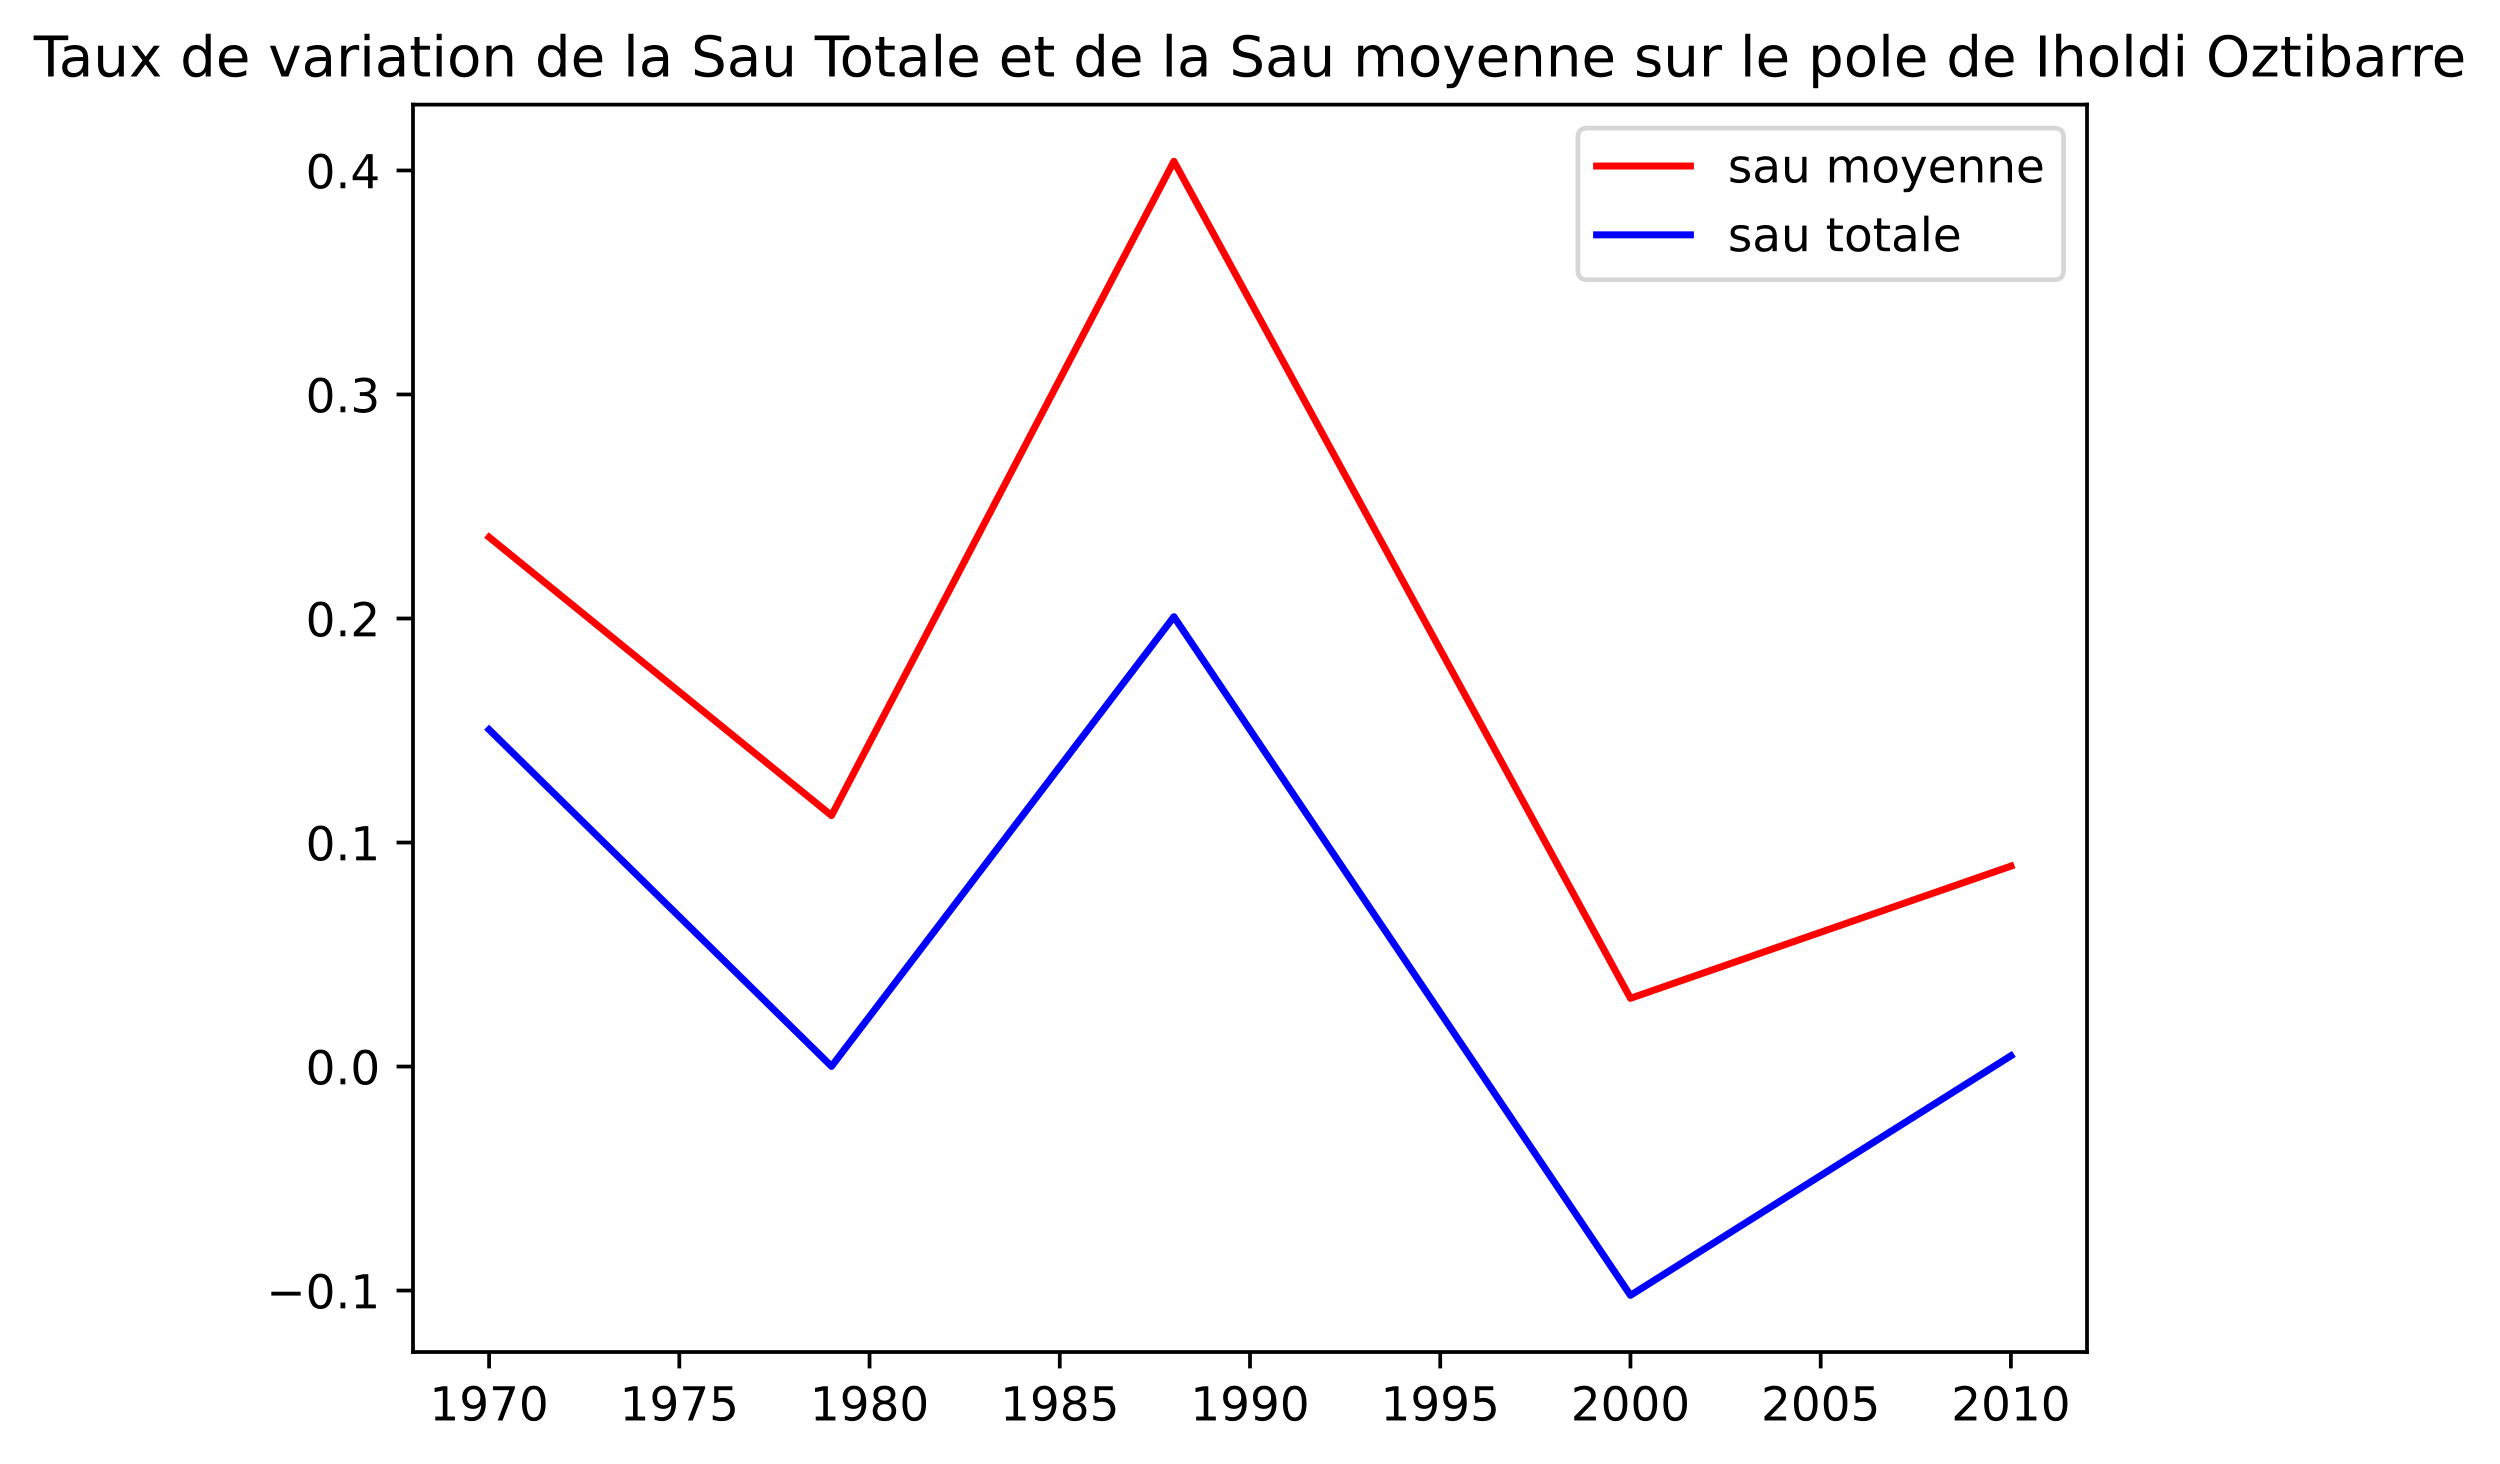
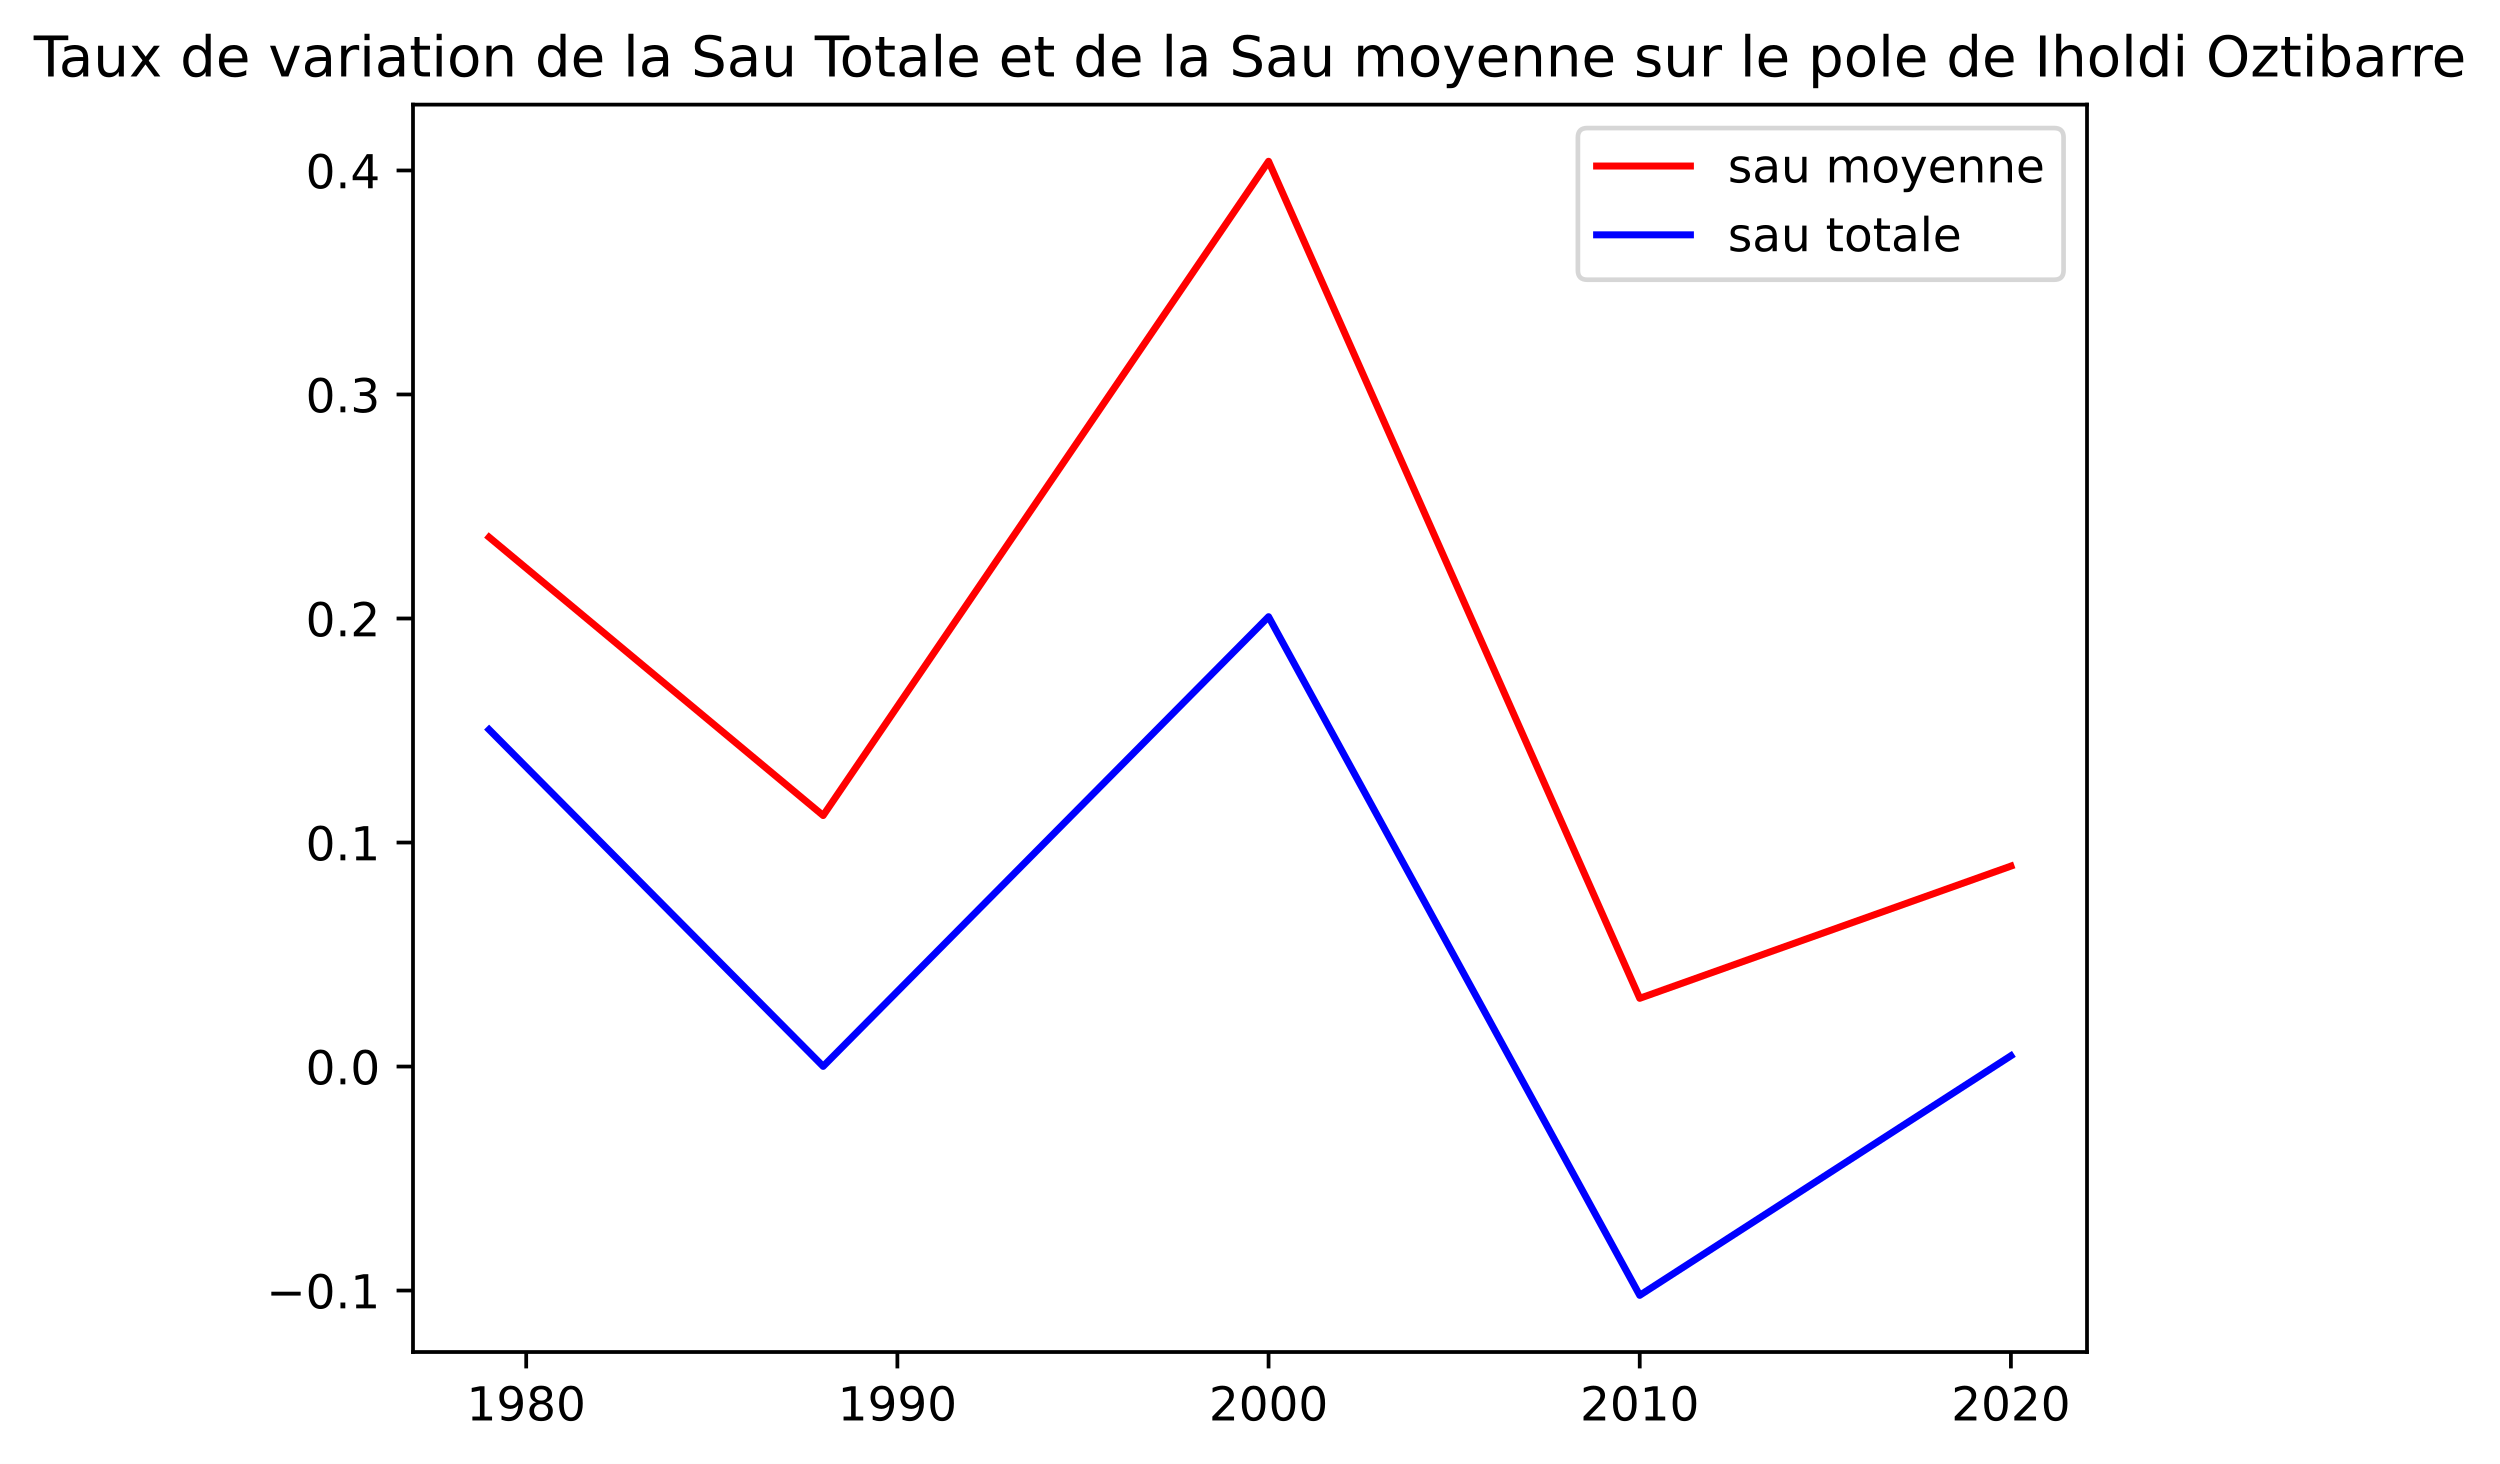
<svg xmlns="http://www.w3.org/2000/svg" xmlns:xlink="http://www.w3.org/1999/xlink" width="533.332pt" height="312.308pt" viewBox="0 0 533.332 312.308" version="1.1">
  <defs>
    <style type="text/css">*{stroke-linejoin: round; stroke-linecap: butt}</style>
  </defs>
  <g id="figure_1">
    <g id="patch_1">
      <path d="M 0 312.308  L 533.332 312.308  L 533.332 0  L 0 0  z " style="fill: #ffffff" />
    </g>
    <g id="axes_1">
      <g id="patch_2">
        <path d="M 88.106 288.43  L 445.226 288.43  L 445.226 22.318  L 88.106 22.318  z " style="fill: #ffffff" />
      </g>
      <g id="matplotlib.axis_1">
        <g id="xtick_1">
          <g id="line2d_1">
            <defs>
-               <path id="mda665d61d0" d="M 0 0  L 0 3.5  " style="stroke: #000000; stroke-width: 0.8" />
+               <path id="mbf815a93e1" d="M 0 0  L 0 3.5  " style="stroke: #000000; stroke-width: 0.8" />
            </defs>
            <g>
-               <use xlink:href="#mda665d61d0" x="104.339" y="288.43" style="stroke: #000000; stroke-width: 0.8" />
+               <use xlink:href="#mbf815a93e1" x="112.257" y="288.43" style="stroke: #000000; stroke-width: 0.8" />
            </g>
          </g>
          <g id="text_1">
-             <g transform="translate(91.61398 303.0286) scale(0.1 -0.1)">
+             <g transform="translate(99.53238 303.0286) scale(0.1 -0.1)">
              <defs>
                <path id="DejaVuSans-31" d="M 794 531  L 1825 531  L 1825 4091  L 703 3866  L 703 4441  L 1819 4666  L 2450 4666  L 2450 531  L 3481 531  L 3481 0  L 794 0  L 794 531  z " transform="scale(0.015625)" />
                <path id="DejaVuSans-39" d="M 703 97  L 703 672  Q 941 559 1184 500  Q 1428 441 1663 441  Q 2288 441 2617 861  Q 2947 1281 2994 2138  Q 2813 1869 2534 1725  Q 2256 1581 1919 1581  Q 1219 1581 811 2004  Q 403 2428 403 3163  Q 403 3881 828 4315  Q 1253 4750 1959 4750  Q 2769 4750 3195 4129  Q 3622 3509 3622 2328  Q 3622 1225 3098 567  Q 2575 -91 1691 -91  Q 1453 -91 1209 -44  Q 966 3 703 97  z M 1959 2075  Q 2384 2075 2632 2365  Q 2881 2656 2881 3163  Q 2881 3666 2632 3958  Q 2384 4250 1959 4250  Q 1534 4250 1286 3958  Q 1038 3666 1038 3163  Q 1038 2656 1286 2365  Q 1534 2075 1959 2075  z " transform="scale(0.015625)" />
-                 <path id="DejaVuSans-37" d="M 525 4666  L 3525 4666  L 3525 4397  L 1831 0  L 1172 0  L 2766 4134  L 525 4134  L 525 4666  z " transform="scale(0.015625)" />
+                 <path id="DejaVuSans-38" d="M 2034 2216  Q 1584 2216 1326 1975  Q 1069 1734 1069 1313  Q 1069 891 1326 650  Q 1584 409 2034 409  Q 2484 409 2743 651  Q 3003 894 3003 1313  Q 3003 1734 2745 1975  Q 2488 2216 2034 2216  z M 1403 2484  Q 997 2584 770 2862  Q 544 3141 544 3541  Q 544 4100 942 4425  Q 1341 4750 2034 4750  Q 2731 4750 3128 4425  Q 3525 4100 3525 3541  Q 3525 3141 3298 2862  Q 3072 2584 2669 2484  Q 3125 2378 3379 2068  Q 3634 1759 3634 1313  Q 3634 634 3220 271  Q 2806 -91 2034 -91  Q 1263 -91 848 271  Q 434 634 434 1313  Q 434 1759 690 2068  Q 947 2378 1403 2484  z M 1172 3481  Q 1172 3119 1398 2916  Q 1625 2713 2034 2713  Q 2441 2713 2670 2916  Q 2900 3119 2900 3481  Q 2900 3844 2670 4047  Q 2441 4250 2034 4250  Q 1625 4250 1398 4047  Q 1172 3844 1172 3481  z " transform="scale(0.015625)" />
                <path id="DejaVuSans-30" d="M 2034 4250  Q 1547 4250 1301 3770  Q 1056 3291 1056 2328  Q 1056 1369 1301 889  Q 1547 409 2034 409  Q 2525 409 2770 889  Q 3016 1369 3016 2328  Q 3016 3291 2770 3770  Q 2525 4250 2034 4250  z M 2034 4750  Q 2819 4750 3233 4129  Q 3647 3509 3647 2328  Q 3647 1150 3233 529  Q 2819 -91 2034 -91  Q 1250 -91 836 529  Q 422 1150 422 2328  Q 422 3509 836 4129  Q 1250 4750 2034 4750  z " transform="scale(0.015625)" />
-               </defs>
-               <use xlink:href="#DejaVuSans-31" />
-               <use xlink:href="#DejaVuSans-39" x="63.623" />
-               <use xlink:href="#DejaVuSans-37" x="127.246" />
-               <use xlink:href="#DejaVuSans-30" x="190.869" />
-             </g>
-           </g>
-         </g>
-         <g id="xtick_2">
-           <g id="line2d_2">
-             <g>
-               <use xlink:href="#mda665d61d0" x="144.921" y="288.43" style="stroke: #000000; stroke-width: 0.8" />
-             </g>
-           </g>
-           <g id="text_2">
-             <g transform="translate(132.1958 303.0286) scale(0.1 -0.1)">
-               <defs>
-                 <path id="DejaVuSans-35" d="M 691 4666  L 3169 4666  L 3169 4134  L 1269 4134  L 1269 2991  Q 1406 3038 1543 3061  Q 1681 3084 1819 3084  Q 2600 3084 3056 2656  Q 3513 2228 3513 1497  Q 3513 744 3044 326  Q 2575 -91 1722 -91  Q 1428 -91 1123 -41  Q 819 9 494 109  L 494 744  Q 775 591 1075 516  Q 1375 441 1709 441  Q 2250 441 2565 725  Q 2881 1009 2881 1497  Q 2881 1984 2565 2268  Q 2250 2553 1709 2553  Q 1456 2553 1204 2497  Q 953 2441 691 2322  L 691 4666  z " transform="scale(0.015625)" />
-               </defs>
-               <use xlink:href="#DejaVuSans-31" />
-               <use xlink:href="#DejaVuSans-39" x="63.623" />
-               <use xlink:href="#DejaVuSans-37" x="127.246" />
-               <use xlink:href="#DejaVuSans-35" x="190.869" />
-             </g>
-           </g>
-         </g>
-         <g id="xtick_3">
-           <g id="line2d_3">
-             <g>
-               <use xlink:href="#mda665d61d0" x="185.503" y="288.43" style="stroke: #000000; stroke-width: 0.8" />
-             </g>
-           </g>
-           <g id="text_3">
-             <g transform="translate(172.7776 303.0286) scale(0.1 -0.1)">
-               <defs>
-                 <path id="DejaVuSans-38" d="M 2034 2216  Q 1584 2216 1326 1975  Q 1069 1734 1069 1313  Q 1069 891 1326 650  Q 1584 409 2034 409  Q 2484 409 2743 651  Q 3003 894 3003 1313  Q 3003 1734 2745 1975  Q 2488 2216 2034 2216  z M 1403 2484  Q 997 2584 770 2862  Q 544 3141 544 3541  Q 544 4100 942 4425  Q 1341 4750 2034 4750  Q 2731 4750 3128 4425  Q 3525 4100 3525 3541  Q 3525 3141 3298 2862  Q 3072 2584 2669 2484  Q 3125 2378 3379 2068  Q 3634 1759 3634 1313  Q 3634 634 3220 271  Q 2806 -91 2034 -91  Q 1263 -91 848 271  Q 434 634 434 1313  Q 434 1759 690 2068  Q 947 2378 1403 2484  z M 1172 3481  Q 1172 3119 1398 2916  Q 1625 2713 2034 2713  Q 2441 2713 2670 2916  Q 2900 3119 2900 3481  Q 2900 3844 2670 4047  Q 2441 4250 2034 4250  Q 1625 4250 1398 4047  Q 1172 3844 1172 3481  z " transform="scale(0.015625)" />
              </defs>
              <use xlink:href="#DejaVuSans-31" />
              <use xlink:href="#DejaVuSans-39" x="63.623" />
              <use xlink:href="#DejaVuSans-38" x="127.246" />
              <use xlink:href="#DejaVuSans-30" x="190.869" />
            </g>
          </g>
        </g>
-         <g id="xtick_4">
-           <g id="line2d_4">
-             <g>
-               <use xlink:href="#mda665d61d0" x="226.084" y="288.43" style="stroke: #000000; stroke-width: 0.8" />
-             </g>
-           </g>
-           <g id="text_4">
-             <g transform="translate(213.3594 303.0286) scale(0.1 -0.1)">
-               <use xlink:href="#DejaVuSans-31" />
-               <use xlink:href="#DejaVuSans-39" x="63.623" />
-               <use xlink:href="#DejaVuSans-38" x="127.246" />
-               <use xlink:href="#DejaVuSans-35" x="190.869" />
-             </g>
-           </g>
-         </g>
-         <g id="xtick_5">
-           <g id="line2d_5">
-             <g>
-               <use xlink:href="#mda665d61d0" x="266.666" y="288.43" style="stroke: #000000; stroke-width: 0.8" />
-             </g>
-           </g>
-           <g id="text_5">
-             <g transform="translate(253.9412 303.0286) scale(0.1 -0.1)">
+         <g id="xtick_2">
+           <g id="line2d_2">
+             <g>
+               <use xlink:href="#mbf815a93e1" x="191.441" y="288.43" style="stroke: #000000; stroke-width: 0.8" />
+             </g>
+           </g>
+           <g id="text_2">
+             <g transform="translate(178.7164 303.0286) scale(0.1 -0.1)">
              <use xlink:href="#DejaVuSans-31" />
              <use xlink:href="#DejaVuSans-39" x="63.623" />
              <use xlink:href="#DejaVuSans-39" x="127.246" />
              <use xlink:href="#DejaVuSans-30" x="190.869" />
            </g>
          </g>
        </g>
-         <g id="xtick_6">
-           <g id="line2d_6">
-             <g>
-               <use xlink:href="#mda665d61d0" x="307.248" y="288.43" style="stroke: #000000; stroke-width: 0.8" />
-             </g>
-           </g>
-           <g id="text_6">
-             <g transform="translate(294.5231 303.0286) scale(0.1 -0.1)">
-               <use xlink:href="#DejaVuSans-31" />
-               <use xlink:href="#DejaVuSans-39" x="63.623" />
-               <use xlink:href="#DejaVuSans-39" x="127.246" />
-               <use xlink:href="#DejaVuSans-35" x="190.869" />
-             </g>
-           </g>
-         </g>
-         <g id="xtick_7">
-           <g id="line2d_7">
-             <g>
-               <use xlink:href="#mda665d61d0" x="347.83" y="288.43" style="stroke: #000000; stroke-width: 0.8" />
-             </g>
-           </g>
-           <g id="text_7">
-             <g transform="translate(335.1049 303.0286) scale(0.1 -0.1)">
+         <g id="xtick_3">
+           <g id="line2d_3">
+             <g>
+               <use xlink:href="#mbf815a93e1" x="270.625" y="288.43" style="stroke: #000000; stroke-width: 0.8" />
+             </g>
+           </g>
+           <g id="text_3">
+             <g transform="translate(257.9005 303.0286) scale(0.1 -0.1)">
              <defs>
                <path id="DejaVuSans-32" d="M 1228 531  L 3431 531  L 3431 0  L 469 0  L 469 531  Q 828 903 1448 1529  Q 2069 2156 2228 2338  Q 2531 2678 2651 2914  Q 2772 3150 2772 3378  Q 2772 3750 2511 3984  Q 2250 4219 1831 4219  Q 1534 4219 1204 4116  Q 875 4013 500 3803  L 500 4441  Q 881 4594 1212 4672  Q 1544 4750 1819 4750  Q 2544 4750 2975 4387  Q 3406 4025 3406 3419  Q 3406 3131 3298 2873  Q 3191 2616 2906 2266  Q 2828 2175 2409 1742  Q 1991 1309 1228 531  z " transform="scale(0.015625)" />
              </defs>
              <use xlink:href="#DejaVuSans-32" />
              <use xlink:href="#DejaVuSans-30" x="63.623" />
              <use xlink:href="#DejaVuSans-30" x="127.246" />
              <use xlink:href="#DejaVuSans-30" x="190.869" />
            </g>
          </g>
        </g>
-         <g id="xtick_8">
-           <g id="line2d_8">
-             <g>
-               <use xlink:href="#mda665d61d0" x="388.412" y="288.43" style="stroke: #000000; stroke-width: 0.8" />
-             </g>
-           </g>
-           <g id="text_8">
-             <g transform="translate(375.6867 303.0286) scale(0.1 -0.1)">
+         <g id="xtick_4">
+           <g id="line2d_4">
+             <g>
+               <use xlink:href="#mbf815a93e1" x="349.809" y="288.43" style="stroke: #000000; stroke-width: 0.8" />
+             </g>
+           </g>
+           <g id="text_4">
+             <g transform="translate(337.0845 303.0286) scale(0.1 -0.1)">
              <use xlink:href="#DejaVuSans-32" />
              <use xlink:href="#DejaVuSans-30" x="63.623" />
-               <use xlink:href="#DejaVuSans-30" x="127.246" />
-               <use xlink:href="#DejaVuSans-35" x="190.869" />
-             </g>
-           </g>
-         </g>
-         <g id="xtick_9">
-           <g id="line2d_9">
-             <g>
-               <use xlink:href="#mda665d61d0" x="428.994" y="288.43" style="stroke: #000000; stroke-width: 0.8" />
-             </g>
-           </g>
-           <g id="text_9">
+               <use xlink:href="#DejaVuSans-31" x="127.246" />
+               <use xlink:href="#DejaVuSans-30" x="190.869" />
+             </g>
+           </g>
+         </g>
+         <g id="xtick_5">
+           <g id="line2d_5">
+             <g>
+               <use xlink:href="#mbf815a93e1" x="428.994" y="288.43" style="stroke: #000000; stroke-width: 0.8" />
+             </g>
+           </g>
+           <g id="text_5">
            <g transform="translate(416.2685 303.0286) scale(0.1 -0.1)">
              <use xlink:href="#DejaVuSans-32" />
              <use xlink:href="#DejaVuSans-30" x="63.623" />
-               <use xlink:href="#DejaVuSans-31" x="127.246" />
+               <use xlink:href="#DejaVuSans-32" x="127.246" />
              <use xlink:href="#DejaVuSans-30" x="190.869" />
            </g>
          </g>
        </g>
      </g>
      <g id="matplotlib.axis_2">
        <g id="ytick_1">
-           <g id="line2d_10">
+           <g id="line2d_6">
            <defs>
-               <path id="m0af1f13154" d="M 0 0  L -3.5 0  " style="stroke: #000000; stroke-width: 0.8" />
+               <path id="mfd272c9bba" d="M 0 0  L -3.5 0  " style="stroke: #000000; stroke-width: 0.8" />
            </defs>
            <g>
-               <use xlink:href="#m0af1f13154" x="88.106" y="275.314" style="stroke: #000000; stroke-width: 0.8" />
-             </g>
-           </g>
-           <g id="text_10">
+               <use xlink:href="#mfd272c9bba" x="88.106" y="275.314" style="stroke: #000000; stroke-width: 0.8" />
+             </g>
+           </g>
+           <g id="text_6">
            <g transform="translate(56.82344 279.1134) scale(0.1 -0.1)">
              <defs>
                <path id="DejaVuSans-2212" d="M 678 2272  L 4684 2272  L 4684 1741  L 678 1741  L 678 2272  z " transform="scale(0.015625)" />
                <path id="DejaVuSans-2e" d="M 684 794  L 1344 794  L 1344 0  L 684 0  L 684 794  z " transform="scale(0.015625)" />
              </defs>
              <use xlink:href="#DejaVuSans-2212" />
              <use xlink:href="#DejaVuSans-30" x="83.789" />
              <use xlink:href="#DejaVuSans-2e" x="147.412" />
              <use xlink:href="#DejaVuSans-31" x="179.199" />
            </g>
          </g>
        </g>
        <g id="ytick_2">
+           <g id="line2d_7">
+             <g>
+               <use xlink:href="#mfd272c9bba" x="88.106" y="227.525" style="stroke: #000000; stroke-width: 0.8" />
+             </g>
+           </g>
+           <g id="text_7">
+             <g transform="translate(65.20312 231.3239) scale(0.1 -0.1)">
+               <use xlink:href="#DejaVuSans-30" />
+               <use xlink:href="#DejaVuSans-2e" x="63.623" />
+               <use xlink:href="#DejaVuSans-30" x="95.41" />
+             </g>
+           </g>
+         </g>
+         <g id="ytick_3">
+           <g id="line2d_8">
+             <g>
+               <use xlink:href="#mfd272c9bba" x="88.106" y="179.735" style="stroke: #000000; stroke-width: 0.8" />
+             </g>
+           </g>
+           <g id="text_8">
+             <g transform="translate(65.20312 183.5343) scale(0.1 -0.1)">
+               <use xlink:href="#DejaVuSans-30" />
+               <use xlink:href="#DejaVuSans-2e" x="63.623" />
+               <use xlink:href="#DejaVuSans-31" x="95.41" />
+             </g>
+           </g>
+         </g>
+         <g id="ytick_4">
+           <g id="line2d_9">
+             <g>
+               <use xlink:href="#mfd272c9bba" x="88.106" y="131.946" style="stroke: #000000; stroke-width: 0.8" />
+             </g>
+           </g>
+           <g id="text_9">
+             <g transform="translate(65.20312 135.7448) scale(0.1 -0.1)">
+               <use xlink:href="#DejaVuSans-30" />
+               <use xlink:href="#DejaVuSans-2e" x="63.623" />
+               <use xlink:href="#DejaVuSans-32" x="95.41" />
+             </g>
+           </g>
+         </g>
+         <g id="ytick_5">
+           <g id="line2d_10">
+             <g>
+               <use xlink:href="#mfd272c9bba" x="88.106" y="84.156" style="stroke: #000000; stroke-width: 0.8" />
+             </g>
+           </g>
+           <g id="text_10">
+             <g transform="translate(65.20312 87.95524) scale(0.1 -0.1)">
+               <defs>
+                 <path id="DejaVuSans-33" d="M 2597 2516  Q 3050 2419 3304 2112  Q 3559 1806 3559 1356  Q 3559 666 3084 287  Q 2609 -91 1734 -91  Q 1441 -91 1130 -33  Q 819 25 488 141  L 488 750  Q 750 597 1062 519  Q 1375 441 1716 441  Q 2309 441 2620 675  Q 2931 909 2931 1356  Q 2931 1769 2642 2001  Q 2353 2234 1838 2234  L 1294 2234  L 1294 2753  L 1863 2753  Q 2328 2753 2575 2939  Q 2822 3125 2822 3475  Q 2822 3834 2567 4026  Q 2313 4219 1838 4219  Q 1578 4219 1281 4162  Q 984 4106 628 3988  L 628 4550  Q 988 4650 1302 4700  Q 1616 4750 1894 4750  Q 2613 4750 3031 4423  Q 3450 4097 3450 3541  Q 3450 3153 3228 2886  Q 3006 2619 2597 2516  z " transform="scale(0.015625)" />
+               </defs>
+               <use xlink:href="#DejaVuSans-30" />
+               <use xlink:href="#DejaVuSans-2e" x="63.623" />
+               <use xlink:href="#DejaVuSans-33" x="95.41" />
+             </g>
+           </g>
+         </g>
+         <g id="ytick_6">
          <g id="line2d_11">
            <g>
-               <use xlink:href="#m0af1f13154" x="88.106" y="227.525" style="stroke: #000000; stroke-width: 0.8" />
+               <use xlink:href="#mfd272c9bba" x="88.106" y="36.366" style="stroke: #000000; stroke-width: 0.8" />
            </g>
          </g>
          <g id="text_11">
-             <g transform="translate(65.20312 231.3239) scale(0.1 -0.1)">
-               <use xlink:href="#DejaVuSans-30" />
-               <use xlink:href="#DejaVuSans-2e" x="63.623" />
-               <use xlink:href="#DejaVuSans-30" x="95.41" />
-             </g>
-           </g>
-         </g>
-         <g id="ytick_3">
-           <g id="line2d_12">
-             <g>
-               <use xlink:href="#m0af1f13154" x="88.106" y="179.735" style="stroke: #000000; stroke-width: 0.8" />
-             </g>
-           </g>
-           <g id="text_12">
-             <g transform="translate(65.20312 183.5343) scale(0.1 -0.1)">
-               <use xlink:href="#DejaVuSans-30" />
-               <use xlink:href="#DejaVuSans-2e" x="63.623" />
-               <use xlink:href="#DejaVuSans-31" x="95.41" />
-             </g>
-           </g>
-         </g>
-         <g id="ytick_4">
-           <g id="line2d_13">
-             <g>
-               <use xlink:href="#m0af1f13154" x="88.106" y="131.946" style="stroke: #000000; stroke-width: 0.8" />
-             </g>
-           </g>
-           <g id="text_13">
-             <g transform="translate(65.20312 135.7448) scale(0.1 -0.1)">
-               <use xlink:href="#DejaVuSans-30" />
-               <use xlink:href="#DejaVuSans-2e" x="63.623" />
-               <use xlink:href="#DejaVuSans-32" x="95.41" />
-             </g>
-           </g>
-         </g>
-         <g id="ytick_5">
-           <g id="line2d_14">
-             <g>
-               <use xlink:href="#m0af1f13154" x="88.106" y="84.156" style="stroke: #000000; stroke-width: 0.8" />
-             </g>
-           </g>
-           <g id="text_14">
-             <g transform="translate(65.20312 87.95524) scale(0.1 -0.1)">
-               <defs>
-                 <path id="DejaVuSans-33" d="M 2597 2516  Q 3050 2419 3304 2112  Q 3559 1806 3559 1356  Q 3559 666 3084 287  Q 2609 -91 1734 -91  Q 1441 -91 1130 -33  Q 819 25 488 141  L 488 750  Q 750 597 1062 519  Q 1375 441 1716 441  Q 2309 441 2620 675  Q 2931 909 2931 1356  Q 2931 1769 2642 2001  Q 2353 2234 1838 2234  L 1294 2234  L 1294 2753  L 1863 2753  Q 2328 2753 2575 2939  Q 2822 3125 2822 3475  Q 2822 3834 2567 4026  Q 2313 4219 1838 4219  Q 1578 4219 1281 4162  Q 984 4106 628 3988  L 628 4550  Q 988 4650 1302 4700  Q 1616 4750 1894 4750  Q 2613 4750 3031 4423  Q 3450 4097 3450 3541  Q 3450 3153 3228 2886  Q 3006 2619 2597 2516  z " transform="scale(0.015625)" />
-               </defs>
-               <use xlink:href="#DejaVuSans-30" />
-               <use xlink:href="#DejaVuSans-2e" x="63.623" />
-               <use xlink:href="#DejaVuSans-33" x="95.41" />
-             </g>
-           </g>
-         </g>
-         <g id="ytick_6">
-           <g id="line2d_15">
-             <g>
-               <use xlink:href="#m0af1f13154" x="88.106" y="36.366" style="stroke: #000000; stroke-width: 0.8" />
-             </g>
-           </g>
-           <g id="text_15">
            <g transform="translate(65.20312 40.1657) scale(0.1 -0.1)">
              <defs>
                <path id="DejaVuSans-34" d="M 2419 4116  L 825 1625  L 2419 1625  L 2419 4116  z M 2253 4666  L 3047 4666  L 3047 1625  L 3713 1625  L 3713 1100  L 3047 1100  L 3047 0  L 2419 0  L 2419 1100  L 313 1100  L 313 1709  L 2253 4666  z " transform="scale(0.015625)" />
              </defs>
              <use xlink:href="#DejaVuSans-30" />
              <use xlink:href="#DejaVuSans-2e" x="63.623" />
              <use xlink:href="#DejaVuSans-34" x="95.41" />
            </g>
          </g>
        </g>
      </g>
-       <g id="line2d_16">
-         <path d="M 104.339 114.606  L 177.386 173.976  L 250.434 34.414  L 347.83 212.972  L 428.994 184.767  " clip-path="url(#p7aaa4da810)" style="fill: none; stroke: #ff0000; stroke-width: 1.5; stroke-linecap: square" />
-       </g>
-       <g id="line2d_17">
-         <path d="M 104.339 155.648  L 177.386 227.489  L 250.434 131.568  L 347.83 276.334  L 428.994 225.233  " clip-path="url(#p7aaa4da810)" style="fill: none; stroke: #0000ff; stroke-width: 1.5; stroke-linecap: square" />
+       <g id="line2d_12">
+         <path d="M 104.339 114.606  L 175.605 173.976  L 270.625 34.414  L 349.809 212.972  L 428.994 184.767  " clip-path="url(#p6f9707018f)" style="fill: none; stroke: #ff0000; stroke-width: 1.5; stroke-linecap: square" />
+       </g>
+       <g id="line2d_13">
+         <path d="M 104.339 155.648  L 175.605 227.489  L 270.625 131.568  L 349.809 276.334  L 428.994 225.233  " clip-path="url(#p6f9707018f)" style="fill: none; stroke: #0000ff; stroke-width: 1.5; stroke-linecap: square" />
      </g>
      <g id="patch_3">
        <path d="M 88.106 288.43  L 88.106 22.318  " style="fill: none; stroke: #000000; stroke-width: 0.8; stroke-linejoin: miter; stroke-linecap: square" />
      </g>
      <g id="patch_4">
        <path d="M 445.226 288.43  L 445.226 22.318  " style="fill: none; stroke: #000000; stroke-width: 0.8; stroke-linejoin: miter; stroke-linecap: square" />
      </g>
      <g id="patch_5">
        <path d="M 88.106 288.43  L 445.226 288.43  " style="fill: none; stroke: #000000; stroke-width: 0.8; stroke-linejoin: miter; stroke-linecap: square" />
      </g>
      <g id="patch_6">
        <path d="M 88.106 22.318  L 445.226 22.318  " style="fill: none; stroke: #000000; stroke-width: 0.8; stroke-linejoin: miter; stroke-linecap: square" />
      </g>
-       <g id="text_16">
+       <g id="text_12">
        <g transform="translate(7.2 16.31812) scale(0.12 -0.12)">
          <defs>
            <path id="DejaVuSans-54" d="M -19 4666  L 3928 4666  L 3928 4134  L 2272 4134  L 2272 0  L 1638 0  L 1638 4134  L -19 4134  L -19 4666  z " transform="scale(0.015625)" />
            <path id="DejaVuSans-61" d="M 2194 1759  Q 1497 1759 1228 1600  Q 959 1441 959 1056  Q 959 750 1161 570  Q 1363 391 1709 391  Q 2188 391 2477 730  Q 2766 1069 2766 1631  L 2766 1759  L 2194 1759  z M 3341 1997  L 3341 0  L 2766 0  L 2766 531  Q 2569 213 2275 61  Q 1981 -91 1556 -91  Q 1019 -91 701 211  Q 384 513 384 1019  Q 384 1609 779 1909  Q 1175 2209 1959 2209  L 2766 2209  L 2766 2266  Q 2766 2663 2505 2880  Q 2244 3097 1772 3097  Q 1472 3097 1187 3025  Q 903 2953 641 2809  L 641 3341  Q 956 3463 1253 3523  Q 1550 3584 1831 3584  Q 2591 3584 2966 3190  Q 3341 2797 3341 1997  z " transform="scale(0.015625)" />
            <path id="DejaVuSans-75" d="M 544 1381  L 544 3500  L 1119 3500  L 1119 1403  Q 1119 906 1312 657  Q 1506 409 1894 409  Q 2359 409 2629 706  Q 2900 1003 2900 1516  L 2900 3500  L 3475 3500  L 3475 0  L 2900 0  L 2900 538  Q 2691 219 2414 64  Q 2138 -91 1772 -91  Q 1169 -91 856 284  Q 544 659 544 1381  z M 1991 3584  L 1991 3584  z " transform="scale(0.015625)" />
            <path id="DejaVuSans-78" d="M 3513 3500  L 2247 1797  L 3578 0  L 2900 0  L 1881 1375  L 863 0  L 184 0  L 1544 1831  L 300 3500  L 978 3500  L 1906 2253  L 2834 3500  L 3513 3500  z " transform="scale(0.015625)" />
            <path id="DejaVuSans-20" transform="scale(0.015625)" />
            <path id="DejaVuSans-64" d="M 2906 2969  L 2906 4863  L 3481 4863  L 3481 0  L 2906 0  L 2906 525  Q 2725 213 2448 61  Q 2172 -91 1784 -91  Q 1150 -91 751 415  Q 353 922 353 1747  Q 353 2572 751 3078  Q 1150 3584 1784 3584  Q 2172 3584 2448 3432  Q 2725 3281 2906 2969  z M 947 1747  Q 947 1113 1208 752  Q 1469 391 1925 391  Q 2381 391 2643 752  Q 2906 1113 2906 1747  Q 2906 2381 2643 2742  Q 2381 3103 1925 3103  Q 1469 3103 1208 2742  Q 947 2381 947 1747  z " transform="scale(0.015625)" />
            <path id="DejaVuSans-65" d="M 3597 1894  L 3597 1613  L 953 1613  Q 991 1019 1311 708  Q 1631 397 2203 397  Q 2534 397 2845 478  Q 3156 559 3463 722  L 3463 178  Q 3153 47 2828 -22  Q 2503 -91 2169 -91  Q 1331 -91 842 396  Q 353 884 353 1716  Q 353 2575 817 3079  Q 1281 3584 2069 3584  Q 2775 3584 3186 3129  Q 3597 2675 3597 1894  z M 3022 2063  Q 3016 2534 2758 2815  Q 2500 3097 2075 3097  Q 1594 3097 1305 2825  Q 1016 2553 972 2059  L 3022 2063  z " transform="scale(0.015625)" />
            <path id="DejaVuSans-76" d="M 191 3500  L 800 3500  L 1894 563  L 2988 3500  L 3597 3500  L 2284 0  L 1503 0  L 191 3500  z " transform="scale(0.015625)" />
            <path id="DejaVuSans-72" d="M 2631 2963  Q 2534 3019 2420 3045  Q 2306 3072 2169 3072  Q 1681 3072 1420 2755  Q 1159 2438 1159 1844  L 1159 0  L 581 0  L 581 3500  L 1159 3500  L 1159 2956  Q 1341 3275 1631 3429  Q 1922 3584 2338 3584  Q 2397 3584 2469 3576  Q 2541 3569 2628 3553  L 2631 2963  z " transform="scale(0.015625)" />
            <path id="DejaVuSans-69" d="M 603 3500  L 1178 3500  L 1178 0  L 603 0  L 603 3500  z M 603 4863  L 1178 4863  L 1178 4134  L 603 4134  L 603 4863  z " transform="scale(0.015625)" />
            <path id="DejaVuSans-74" d="M 1172 4494  L 1172 3500  L 2356 3500  L 2356 3053  L 1172 3053  L 1172 1153  Q 1172 725 1289 603  Q 1406 481 1766 481  L 2356 481  L 2356 0  L 1766 0  Q 1100 0 847 248  Q 594 497 594 1153  L 594 3053  L 172 3053  L 172 3500  L 594 3500  L 594 4494  L 1172 4494  z " transform="scale(0.015625)" />
            <path id="DejaVuSans-6f" d="M 1959 3097  Q 1497 3097 1228 2736  Q 959 2375 959 1747  Q 959 1119 1226 758  Q 1494 397 1959 397  Q 2419 397 2687 759  Q 2956 1122 2956 1747  Q 2956 2369 2687 2733  Q 2419 3097 1959 3097  z M 1959 3584  Q 2709 3584 3137 3096  Q 3566 2609 3566 1747  Q 3566 888 3137 398  Q 2709 -91 1959 -91  Q 1206 -91 779 398  Q 353 888 353 1747  Q 353 2609 779 3096  Q 1206 3584 1959 3584  z " transform="scale(0.015625)" />
            <path id="DejaVuSans-6e" d="M 3513 2113  L 3513 0  L 2938 0  L 2938 2094  Q 2938 2591 2744 2837  Q 2550 3084 2163 3084  Q 1697 3084 1428 2787  Q 1159 2491 1159 1978  L 1159 0  L 581 0  L 581 3500  L 1159 3500  L 1159 2956  Q 1366 3272 1645 3428  Q 1925 3584 2291 3584  Q 2894 3584 3203 3211  Q 3513 2838 3513 2113  z " transform="scale(0.015625)" />
            <path id="DejaVuSans-6c" d="M 603 4863  L 1178 4863  L 1178 0  L 603 0  L 603 4863  z " transform="scale(0.015625)" />
            <path id="DejaVuSans-53" d="M 3425 4513  L 3425 3897  Q 3066 4069 2747 4153  Q 2428 4238 2131 4238  Q 1616 4238 1336 4038  Q 1056 3838 1056 3469  Q 1056 3159 1242 3001  Q 1428 2844 1947 2747  L 2328 2669  Q 3034 2534 3370 2195  Q 3706 1856 3706 1288  Q 3706 609 3251 259  Q 2797 -91 1919 -91  Q 1588 -91 1214 -16  Q 841 59 441 206  L 441 856  Q 825 641 1194 531  Q 1563 422 1919 422  Q 2459 422 2753 634  Q 3047 847 3047 1241  Q 3047 1584 2836 1778  Q 2625 1972 2144 2069  L 1759 2144  Q 1053 2284 737 2584  Q 422 2884 422 3419  Q 422 4038 858 4394  Q 1294 4750 2059 4750  Q 2388 4750 2728 4690  Q 3069 4631 3425 4513  z " transform="scale(0.015625)" />
            <path id="DejaVuSans-6d" d="M 3328 2828  Q 3544 3216 3844 3400  Q 4144 3584 4550 3584  Q 5097 3584 5394 3201  Q 5691 2819 5691 2113  L 5691 0  L 5113 0  L 5113 2094  Q 5113 2597 4934 2840  Q 4756 3084 4391 3084  Q 3944 3084 3684 2787  Q 3425 2491 3425 1978  L 3425 0  L 2847 0  L 2847 2094  Q 2847 2600 2669 2842  Q 2491 3084 2119 3084  Q 1678 3084 1418 2786  Q 1159 2488 1159 1978  L 1159 0  L 581 0  L 581 3500  L 1159 3500  L 1159 2956  Q 1356 3278 1631 3431  Q 1906 3584 2284 3584  Q 2666 3584 2933 3390  Q 3200 3197 3328 2828  z " transform="scale(0.015625)" />
            <path id="DejaVuSans-79" d="M 2059 -325  Q 1816 -950 1584 -1140  Q 1353 -1331 966 -1331  L 506 -1331  L 506 -850  L 844 -850  Q 1081 -850 1212 -737  Q 1344 -625 1503 -206  L 1606 56  L 191 3500  L 800 3500  L 1894 763  L 2988 3500  L 3597 3500  L 2059 -325  z " transform="scale(0.015625)" />
            <path id="DejaVuSans-73" d="M 2834 3397  L 2834 2853  Q 2591 2978 2328 3040  Q 2066 3103 1784 3103  Q 1356 3103 1142 2972  Q 928 2841 928 2578  Q 928 2378 1081 2264  Q 1234 2150 1697 2047  L 1894 2003  Q 2506 1872 2764 1633  Q 3022 1394 3022 966  Q 3022 478 2636 193  Q 2250 -91 1575 -91  Q 1294 -91 989 -36  Q 684 19 347 128  L 347 722  Q 666 556 975 473  Q 1284 391 1588 391  Q 1994 391 2212 530  Q 2431 669 2431 922  Q 2431 1156 2273 1281  Q 2116 1406 1581 1522  L 1381 1569  Q 847 1681 609 1914  Q 372 2147 372 2553  Q 372 3047 722 3315  Q 1072 3584 1716 3584  Q 2034 3584 2315 3537  Q 2597 3491 2834 3397  z " transform="scale(0.015625)" />
            <path id="DejaVuSans-70" d="M 1159 525  L 1159 -1331  L 581 -1331  L 581 3500  L 1159 3500  L 1159 2969  Q 1341 3281 1617 3432  Q 1894 3584 2278 3584  Q 2916 3584 3314 3078  Q 3713 2572 3713 1747  Q 3713 922 3314 415  Q 2916 -91 2278 -91  Q 1894 -91 1617 61  Q 1341 213 1159 525  z M 3116 1747  Q 3116 2381 2855 2742  Q 2594 3103 2138 3103  Q 1681 3103 1420 2742  Q 1159 2381 1159 1747  Q 1159 1113 1420 752  Q 1681 391 2138 391  Q 2594 391 2855 752  Q 3116 1113 3116 1747  z " transform="scale(0.015625)" />
            <path id="DejaVuSans-49" d="M 628 4666  L 1259 4666  L 1259 0  L 628 0  L 628 4666  z " transform="scale(0.015625)" />
            <path id="DejaVuSans-68" d="M 3513 2113  L 3513 0  L 2938 0  L 2938 2094  Q 2938 2591 2744 2837  Q 2550 3084 2163 3084  Q 1697 3084 1428 2787  Q 1159 2491 1159 1978  L 1159 0  L 581 0  L 581 4863  L 1159 4863  L 1159 2956  Q 1366 3272 1645 3428  Q 1925 3584 2291 3584  Q 2894 3584 3203 3211  Q 3513 2838 3513 2113  z " transform="scale(0.015625)" />
            <path id="DejaVuSans-4f" d="M 2522 4238  Q 1834 4238 1429 3725  Q 1025 3213 1025 2328  Q 1025 1447 1429 934  Q 1834 422 2522 422  Q 3209 422 3611 934  Q 4013 1447 4013 2328  Q 4013 3213 3611 3725  Q 3209 4238 2522 4238  z M 2522 4750  Q 3503 4750 4090 4092  Q 4678 3434 4678 2328  Q 4678 1225 4090 567  Q 3503 -91 2522 -91  Q 1538 -91 948 565  Q 359 1222 359 2328  Q 359 3434 948 4092  Q 1538 4750 2522 4750  z " transform="scale(0.015625)" />
            <path id="DejaVuSans-7a" d="M 353 3500  L 3084 3500  L 3084 2975  L 922 459  L 3084 459  L 3084 0  L 275 0  L 275 525  L 2438 3041  L 353 3041  L 353 3500  z " transform="scale(0.015625)" />
            <path id="DejaVuSans-62" d="M 3116 1747  Q 3116 2381 2855 2742  Q 2594 3103 2138 3103  Q 1681 3103 1420 2742  Q 1159 2381 1159 1747  Q 1159 1113 1420 752  Q 1681 391 2138 391  Q 2594 391 2855 752  Q 3116 1113 3116 1747  z M 1159 2969  Q 1341 3281 1617 3432  Q 1894 3584 2278 3584  Q 2916 3584 3314 3078  Q 3713 2572 3713 1747  Q 3713 922 3314 415  Q 2916 -91 2278 -91  Q 1894 -91 1617 61  Q 1341 213 1159 525  L 1159 0  L 581 0  L 581 4863  L 1159 4863  L 1159 2969  z " transform="scale(0.015625)" />
          </defs>
          <use xlink:href="#DejaVuSans-54" />
          <use xlink:href="#DejaVuSans-61" x="44.584" />
          <use xlink:href="#DejaVuSans-75" x="105.863" />
          <use xlink:href="#DejaVuSans-78" x="169.242" />
          <use xlink:href="#DejaVuSans-20" x="228.422" />
          <use xlink:href="#DejaVuSans-64" x="260.209" />
          <use xlink:href="#DejaVuSans-65" x="323.686" />
          <use xlink:href="#DejaVuSans-20" x="385.209" />
          <use xlink:href="#DejaVuSans-76" x="416.996" />
          <use xlink:href="#DejaVuSans-61" x="476.176" />
          <use xlink:href="#DejaVuSans-72" x="537.455" />
          <use xlink:href="#DejaVuSans-69" x="578.568" />
          <use xlink:href="#DejaVuSans-61" x="606.352" />
          <use xlink:href="#DejaVuSans-74" x="667.631" />
          <use xlink:href="#DejaVuSans-69" x="706.84" />
          <use xlink:href="#DejaVuSans-6f" x="734.623" />
          <use xlink:href="#DejaVuSans-6e" x="795.805" />
          <use xlink:href="#DejaVuSans-20" x="859.184" />
          <use xlink:href="#DejaVuSans-64" x="890.971" />
          <use xlink:href="#DejaVuSans-65" x="954.447" />
          <use xlink:href="#DejaVuSans-20" x="1015.971" />
          <use xlink:href="#DejaVuSans-6c" x="1047.758" />
          <use xlink:href="#DejaVuSans-61" x="1075.541" />
          <use xlink:href="#DejaVuSans-20" x="1136.82" />
          <use xlink:href="#DejaVuSans-53" x="1168.607" />
          <use xlink:href="#DejaVuSans-61" x="1232.084" />
          <use xlink:href="#DejaVuSans-75" x="1293.363" />
          <use xlink:href="#DejaVuSans-20" x="1356.742" />
          <use xlink:href="#DejaVuSans-54" x="1388.529" />
          <use xlink:href="#DejaVuSans-6f" x="1432.613" />
          <use xlink:href="#DejaVuSans-74" x="1493.795" />
          <use xlink:href="#DejaVuSans-61" x="1533.004" />
          <use xlink:href="#DejaVuSans-6c" x="1594.283" />
          <use xlink:href="#DejaVuSans-65" x="1622.066" />
          <use xlink:href="#DejaVuSans-20" x="1683.59" />
          <use xlink:href="#DejaVuSans-65" x="1715.377" />
          <use xlink:href="#DejaVuSans-74" x="1776.9" />
          <use xlink:href="#DejaVuSans-20" x="1816.109" />
          <use xlink:href="#DejaVuSans-64" x="1847.896" />
          <use xlink:href="#DejaVuSans-65" x="1911.373" />
          <use xlink:href="#DejaVuSans-20" x="1972.896" />
          <use xlink:href="#DejaVuSans-6c" x="2004.684" />
          <use xlink:href="#DejaVuSans-61" x="2032.467" />
          <use xlink:href="#DejaVuSans-20" x="2093.746" />
          <use xlink:href="#DejaVuSans-53" x="2125.533" />
          <use xlink:href="#DejaVuSans-61" x="2189.01" />
          <use xlink:href="#DejaVuSans-75" x="2250.289" />
          <use xlink:href="#DejaVuSans-20" x="2313.668" />
          <use xlink:href="#DejaVuSans-6d" x="2345.455" />
          <use xlink:href="#DejaVuSans-6f" x="2442.867" />
          <use xlink:href="#DejaVuSans-79" x="2504.049" />
          <use xlink:href="#DejaVuSans-65" x="2563.229" />
          <use xlink:href="#DejaVuSans-6e" x="2624.752" />
          <use xlink:href="#DejaVuSans-6e" x="2688.131" />
          <use xlink:href="#DejaVuSans-65" x="2751.51" />
          <use xlink:href="#DejaVuSans-20" x="2813.033" />
          <use xlink:href="#DejaVuSans-73" x="2844.82" />
          <use xlink:href="#DejaVuSans-75" x="2896.92" />
          <use xlink:href="#DejaVuSans-72" x="2960.299" />
          <use xlink:href="#DejaVuSans-20" x="3001.412" />
          <use xlink:href="#DejaVuSans-6c" x="3033.199" />
          <use xlink:href="#DejaVuSans-65" x="3060.982" />
          <use xlink:href="#DejaVuSans-20" x="3122.506" />
          <use xlink:href="#DejaVuSans-70" x="3154.293" />
          <use xlink:href="#DejaVuSans-6f" x="3217.77" />
          <use xlink:href="#DejaVuSans-6c" x="3278.951" />
          <use xlink:href="#DejaVuSans-65" x="3306.734" />
          <use xlink:href="#DejaVuSans-20" x="3368.258" />
          <use xlink:href="#DejaVuSans-64" x="3400.045" />
          <use xlink:href="#DejaVuSans-65" x="3463.521" />
          <use xlink:href="#DejaVuSans-20" x="3525.045" />
          <use xlink:href="#DejaVuSans-49" x="3556.832" />
          <use xlink:href="#DejaVuSans-68" x="3586.324" />
          <use xlink:href="#DejaVuSans-6f" x="3649.703" />
          <use xlink:href="#DejaVuSans-6c" x="3710.885" />
          <use xlink:href="#DejaVuSans-64" x="3738.668" />
          <use xlink:href="#DejaVuSans-69" x="3802.145" />
          <use xlink:href="#DejaVuSans-20" x="3829.928" />
          <use xlink:href="#DejaVuSans-4f" x="3861.715" />
          <use xlink:href="#DejaVuSans-7a" x="3940.426" />
          <use xlink:href="#DejaVuSans-74" x="3992.916" />
          <use xlink:href="#DejaVuSans-69" x="4032.125" />
          <use xlink:href="#DejaVuSans-62" x="4059.908" />
          <use xlink:href="#DejaVuSans-61" x="4123.385" />
          <use xlink:href="#DejaVuSans-72" x="4184.664" />
          <use xlink:href="#DejaVuSans-72" x="4224.027" />
          <use xlink:href="#DejaVuSans-65" x="4262.891" />
        </g>
      </g>
      <g id="legend_1">
        <g id="patch_7">
          <path d="M 338.614 59.674  L 438.226 59.674  Q 440.226 59.674 440.226 57.674  L 440.226 29.318  Q 440.226 27.318 438.226 27.318  L 338.614 27.318  Q 336.614 27.318 336.614 29.318  L 336.614 57.674  Q 336.614 59.674 338.614 59.674  z " style="fill: #ffffff; opacity: 0.8; stroke: #cccccc; stroke-linejoin: miter" />
        </g>
-         <g id="line2d_18">
+         <g id="line2d_14">
          <path d="M 340.614 35.417  L 350.614 35.417  L 360.614 35.417  " style="fill: none; stroke: #ff0000; stroke-width: 1.5; stroke-linecap: square" />
        </g>
-         <g id="text_17">
+         <g id="text_13">
          <g transform="translate(368.6137 38.91656) scale(0.1 -0.1)">
            <use xlink:href="#DejaVuSans-73" />
            <use xlink:href="#DejaVuSans-61" x="52.1" />
            <use xlink:href="#DejaVuSans-75" x="113.379" />
            <use xlink:href="#DejaVuSans-20" x="176.758" />
            <use xlink:href="#DejaVuSans-6d" x="208.545" />
            <use xlink:href="#DejaVuSans-6f" x="305.957" />
            <use xlink:href="#DejaVuSans-79" x="367.139" />
            <use xlink:href="#DejaVuSans-65" x="426.318" />
            <use xlink:href="#DejaVuSans-6e" x="487.842" />
            <use xlink:href="#DejaVuSans-6e" x="551.221" />
            <use xlink:href="#DejaVuSans-65" x="614.6" />
          </g>
        </g>
-         <g id="line2d_19">
+         <g id="line2d_15">
          <path d="M 340.614 50.095  L 350.614 50.095  L 360.614 50.095  " style="fill: none; stroke: #0000ff; stroke-width: 1.5; stroke-linecap: square" />
        </g>
-         <g id="text_18">
+         <g id="text_14">
          <g transform="translate(368.6137 53.59469) scale(0.1 -0.1)">
            <use xlink:href="#DejaVuSans-73" />
            <use xlink:href="#DejaVuSans-61" x="52.1" />
            <use xlink:href="#DejaVuSans-75" x="113.379" />
            <use xlink:href="#DejaVuSans-20" x="176.758" />
            <use xlink:href="#DejaVuSans-74" x="208.545" />
            <use xlink:href="#DejaVuSans-6f" x="247.754" />
            <use xlink:href="#DejaVuSans-74" x="308.936" />
            <use xlink:href="#DejaVuSans-61" x="348.145" />
            <use xlink:href="#DejaVuSans-6c" x="409.424" />
            <use xlink:href="#DejaVuSans-65" x="437.207" />
          </g>
        </g>
      </g>
    </g>
  </g>
  <defs>
-     <clipPath id="p7aaa4da810">
+     <clipPath id="p6f9707018f">
      <rect x="88.106" y="22.318" width="357.12" height="266.112" />
    </clipPath>
  </defs>
</svg>
